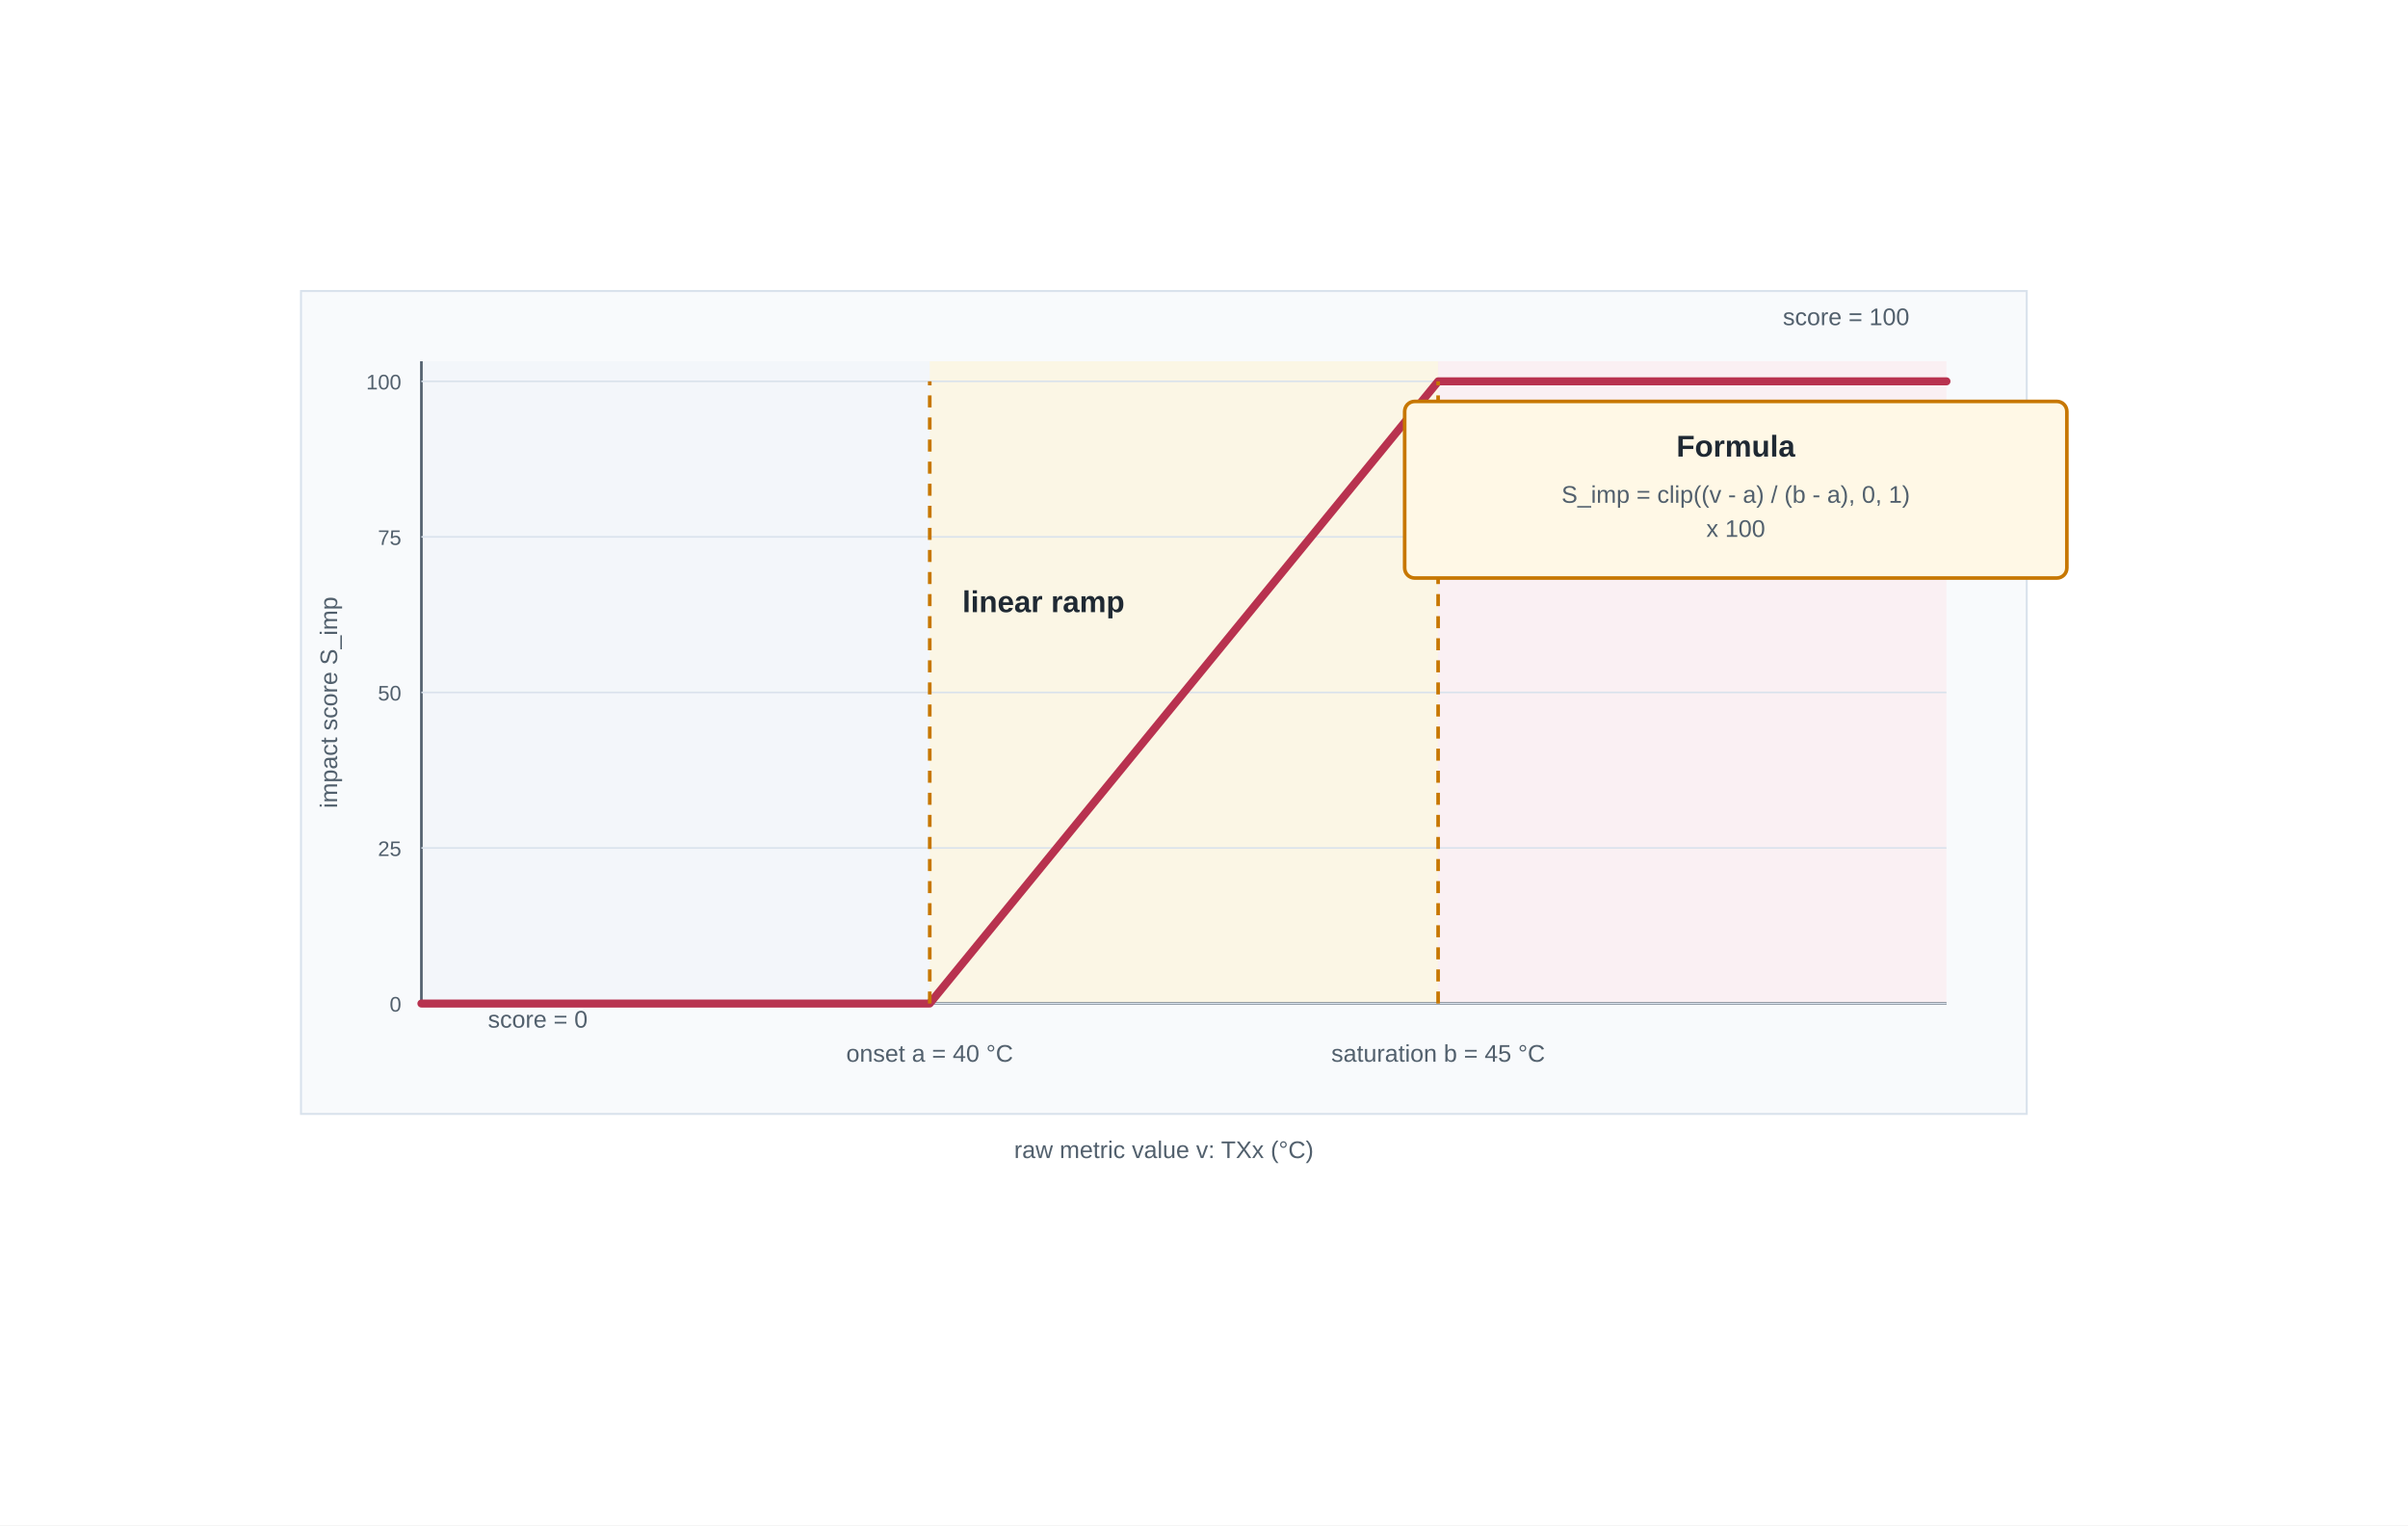
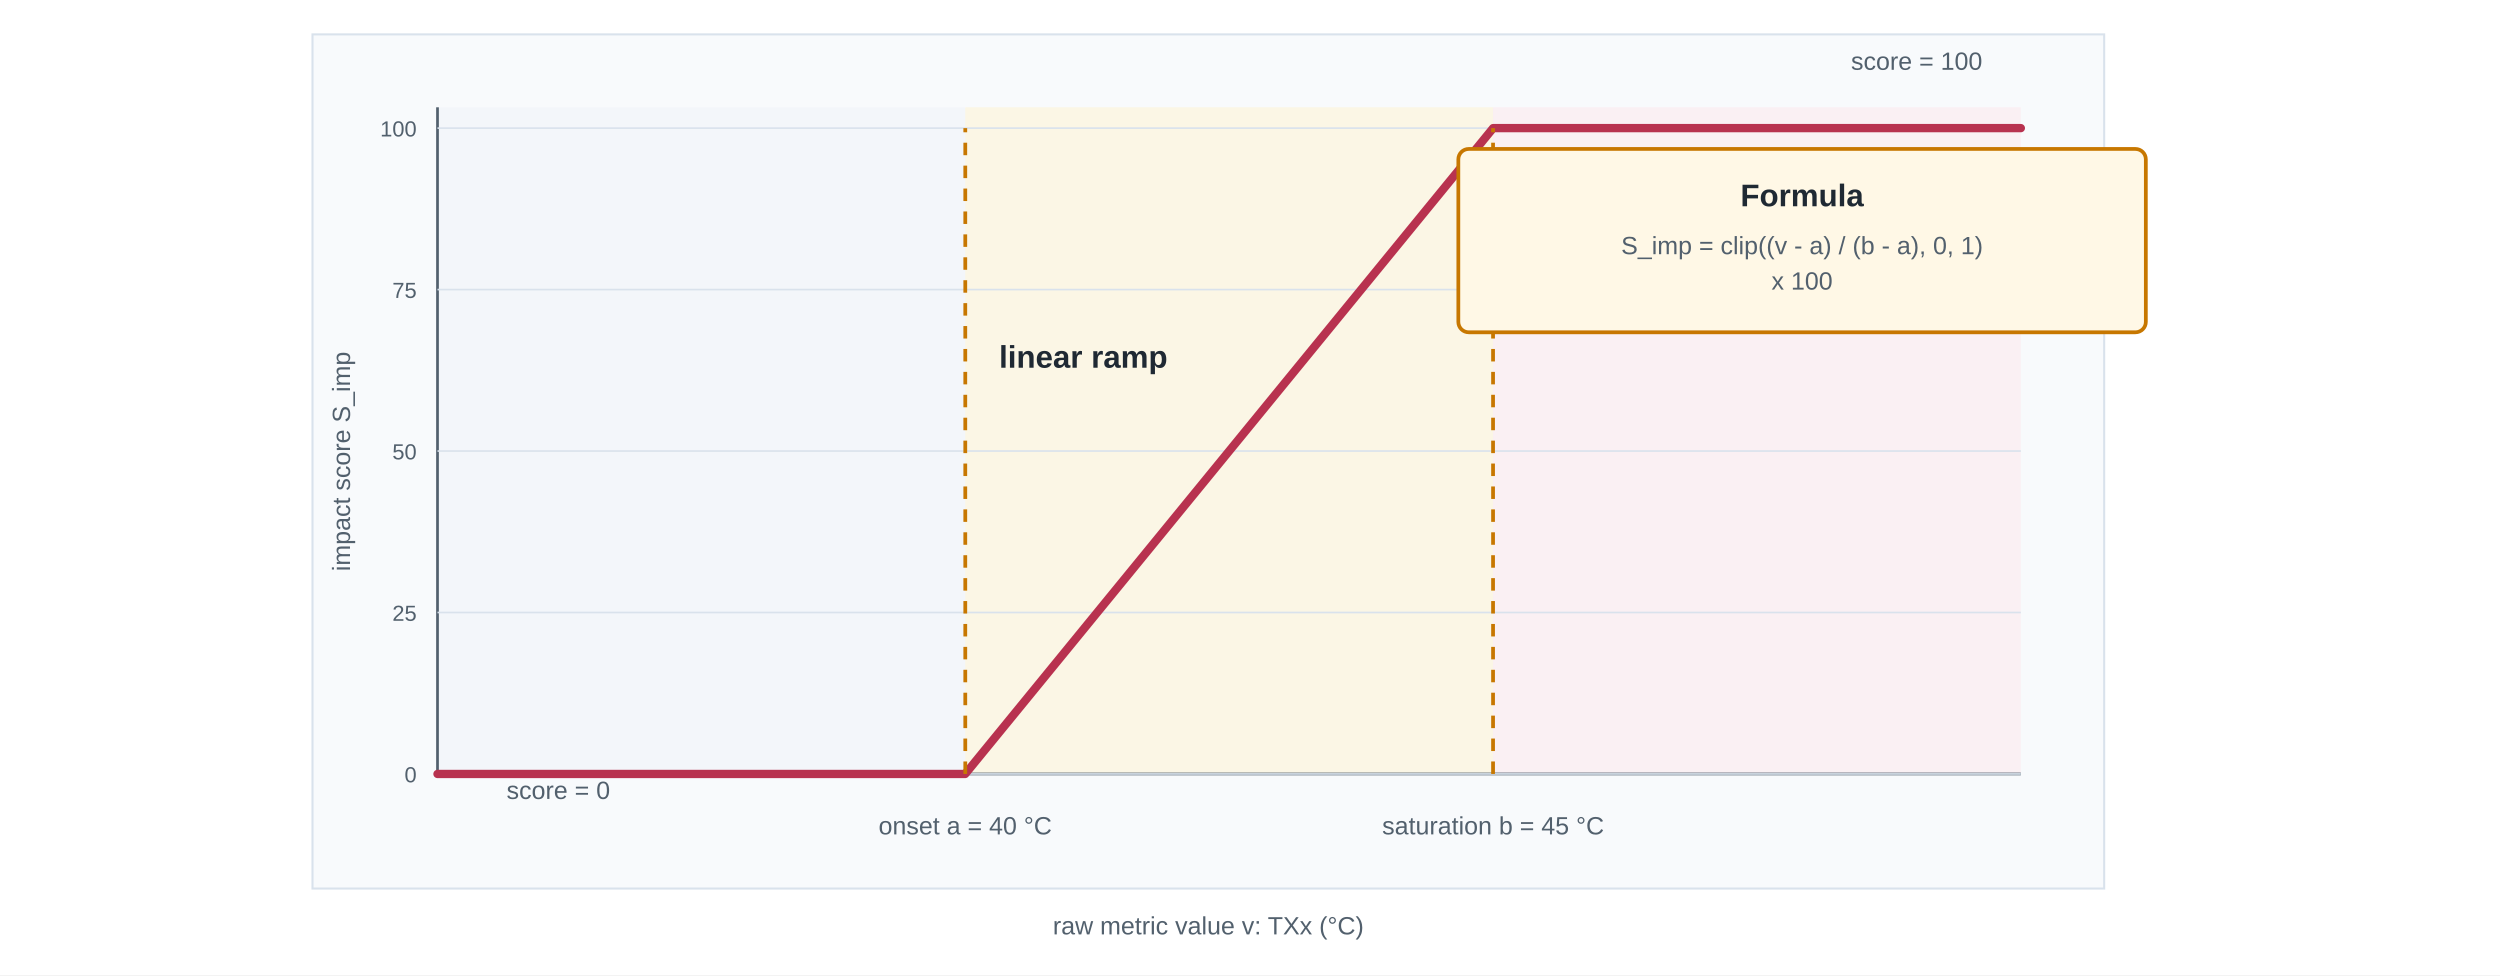
- <svg xmlns="http://www.w3.org/2000/svg" width="1200" height="760" viewBox="0 0 1200 760" role="img" aria-labelledby="title desc">
+ <svg xmlns="http://www.w3.org/2000/svg" width="1200" height="468.1" viewBox="0 128.5 1200 468.1" role="img" aria-labelledby="title desc">
  <style>
text { font-family: Arial, Helvetica, sans-serif; fill: #1f2933; }
.title { font-size: 26px; font-weight: 700; }
.subtitle { font-size: 15px; fill: #52606d; }
.label { font-size: 15px; font-weight: 700; }
.small { font-size: 12px; fill: #52606d; }
.tiny { font-size: 10.5px; fill: #52606d; }
.note { font-size: 12px; fill: #3e4c59; font-style: italic; }
.axis { stroke: #52606d; stroke-width: 1.2; }
.gridline { stroke: #d9e2ec; stroke-width: 1; }
.arrow { stroke: #52606d; stroke-width: 2.0; fill: none; marker-end: url(#arrow); }
</style>
  <defs>
    <marker id="arrow" viewBox="0 0 12 12" refX="10" refY="6" markerWidth="12" markerHeight="12" markerUnits="userSpaceOnUse" orient="auto-start-reverse">
      <path d="M 1 1 L 11 6 L 1 11 z" fill="#52606d" />
    </marker>
  </defs>
-   <rect width="1200" height="760" fill="white" />
+   <rect x="0" y="128.5" width="1200" height="468.1" fill="white" data-bg="canvas" />
  <rect x="150" y="145" width="860" height="410" fill="#f8fafc" stroke="#d9e2ec" />
  <rect x="210" y="180" width="253.333" height="320" fill="#eef3f8" opacity="0.55" />
  <rect x="463.333" y="180" width="253.333" height="320" fill="#fff2cc" opacity="0.48" />
  <rect x="716.667" y="180" width="253.333" height="320" fill="#fde2e7" opacity="0.42" />
  <line x1="210" y1="500" x2="970" y2="500" stroke="#52606d" stroke-width="1.3" />
  <line x1="210" y1="180" x2="210" y2="500" stroke="#52606d" stroke-width="1.3" />
  <line x1="210" y1="500.0" x2="970" y2="500.0" stroke="#d9e2ec" stroke-width="0.8" />
  <text x="200.0" y="504.0" class="tiny" text-anchor="end">0</text>
  <line x1="210" y1="422.5" x2="970" y2="422.5" stroke="#d9e2ec" stroke-width="0.8" />
  <text x="200.0" y="426.5" class="tiny" text-anchor="end">25</text>
  <line x1="210" y1="345.0" x2="970" y2="345.0" stroke="#d9e2ec" stroke-width="0.8" />
  <text x="200.0" y="349.0" class="tiny" text-anchor="end">50</text>
  <line x1="210" y1="267.5" x2="970" y2="267.5" stroke="#d9e2ec" stroke-width="0.8" />
  <text x="200.0" y="271.5" class="tiny" text-anchor="end">75</text>
  <line x1="210" y1="190.0" x2="970" y2="190.0" stroke="#d9e2ec" stroke-width="0.8" />
  <text x="200.0" y="194.0" class="tiny" text-anchor="end">100</text>
  <polyline points="210.0,500.0 463.3,500.0 716.7,190.0 970.0,190.0" fill="none" stroke="#b8324f" stroke-width="4.0" stroke-linejoin="round" stroke-linecap="round" />
  <line x1="463.333" y1="500.0" x2="463.333" y2="190.0" stroke="#c77700" stroke-width="1.8" stroke-dasharray="6 5" />
  <line x1="716.667" y1="500.0" x2="716.667" y2="190.0" stroke="#c77700" stroke-width="1.8" stroke-dasharray="6 5" />
  <text x="463.3" y="529.0" class="small" text-anchor="middle">onset a = 40 °C</text>
  <text x="716.7" y="529.0" class="small" text-anchor="middle">saturation b = 45 °C</text>
  <text x="580.0" y="577.0" class="small" text-anchor="middle">raw metric value v: TXx (°C)</text>
  <text x="168.0" y="350.0" class="small" text-anchor="middle" transform="rotate(-90 168 350.0)">impact score S_imp</text>
  <rect x="700" y="200" width="330" height="88" rx="5" fill="#fff8e6" stroke="#c77700" stroke-width="1.8" class="flow-box" />
  <text x="865.0" y="227.5" class="label" text-anchor="middle" data-box="700,200,330,88">Formula</text>
  <text x="865.0" y="250.5" class="small" text-anchor="middle" data-box="700,200,330,88">S_imp = clip((v - a) / (b - a), 0, 1)</text>
  <text x="865.0" y="267.5" class="small" text-anchor="middle" data-box="700,200,330,88">x 100</text>
  <text x="520.0" y="305.0" class="label" text-anchor="middle">linear ramp</text>
  <text x="268.0" y="512.0" class="small" text-anchor="middle">score = 0</text>
  <text x="920.0" y="162.0" class="small" text-anchor="middle">score = 100</text>
</svg>
